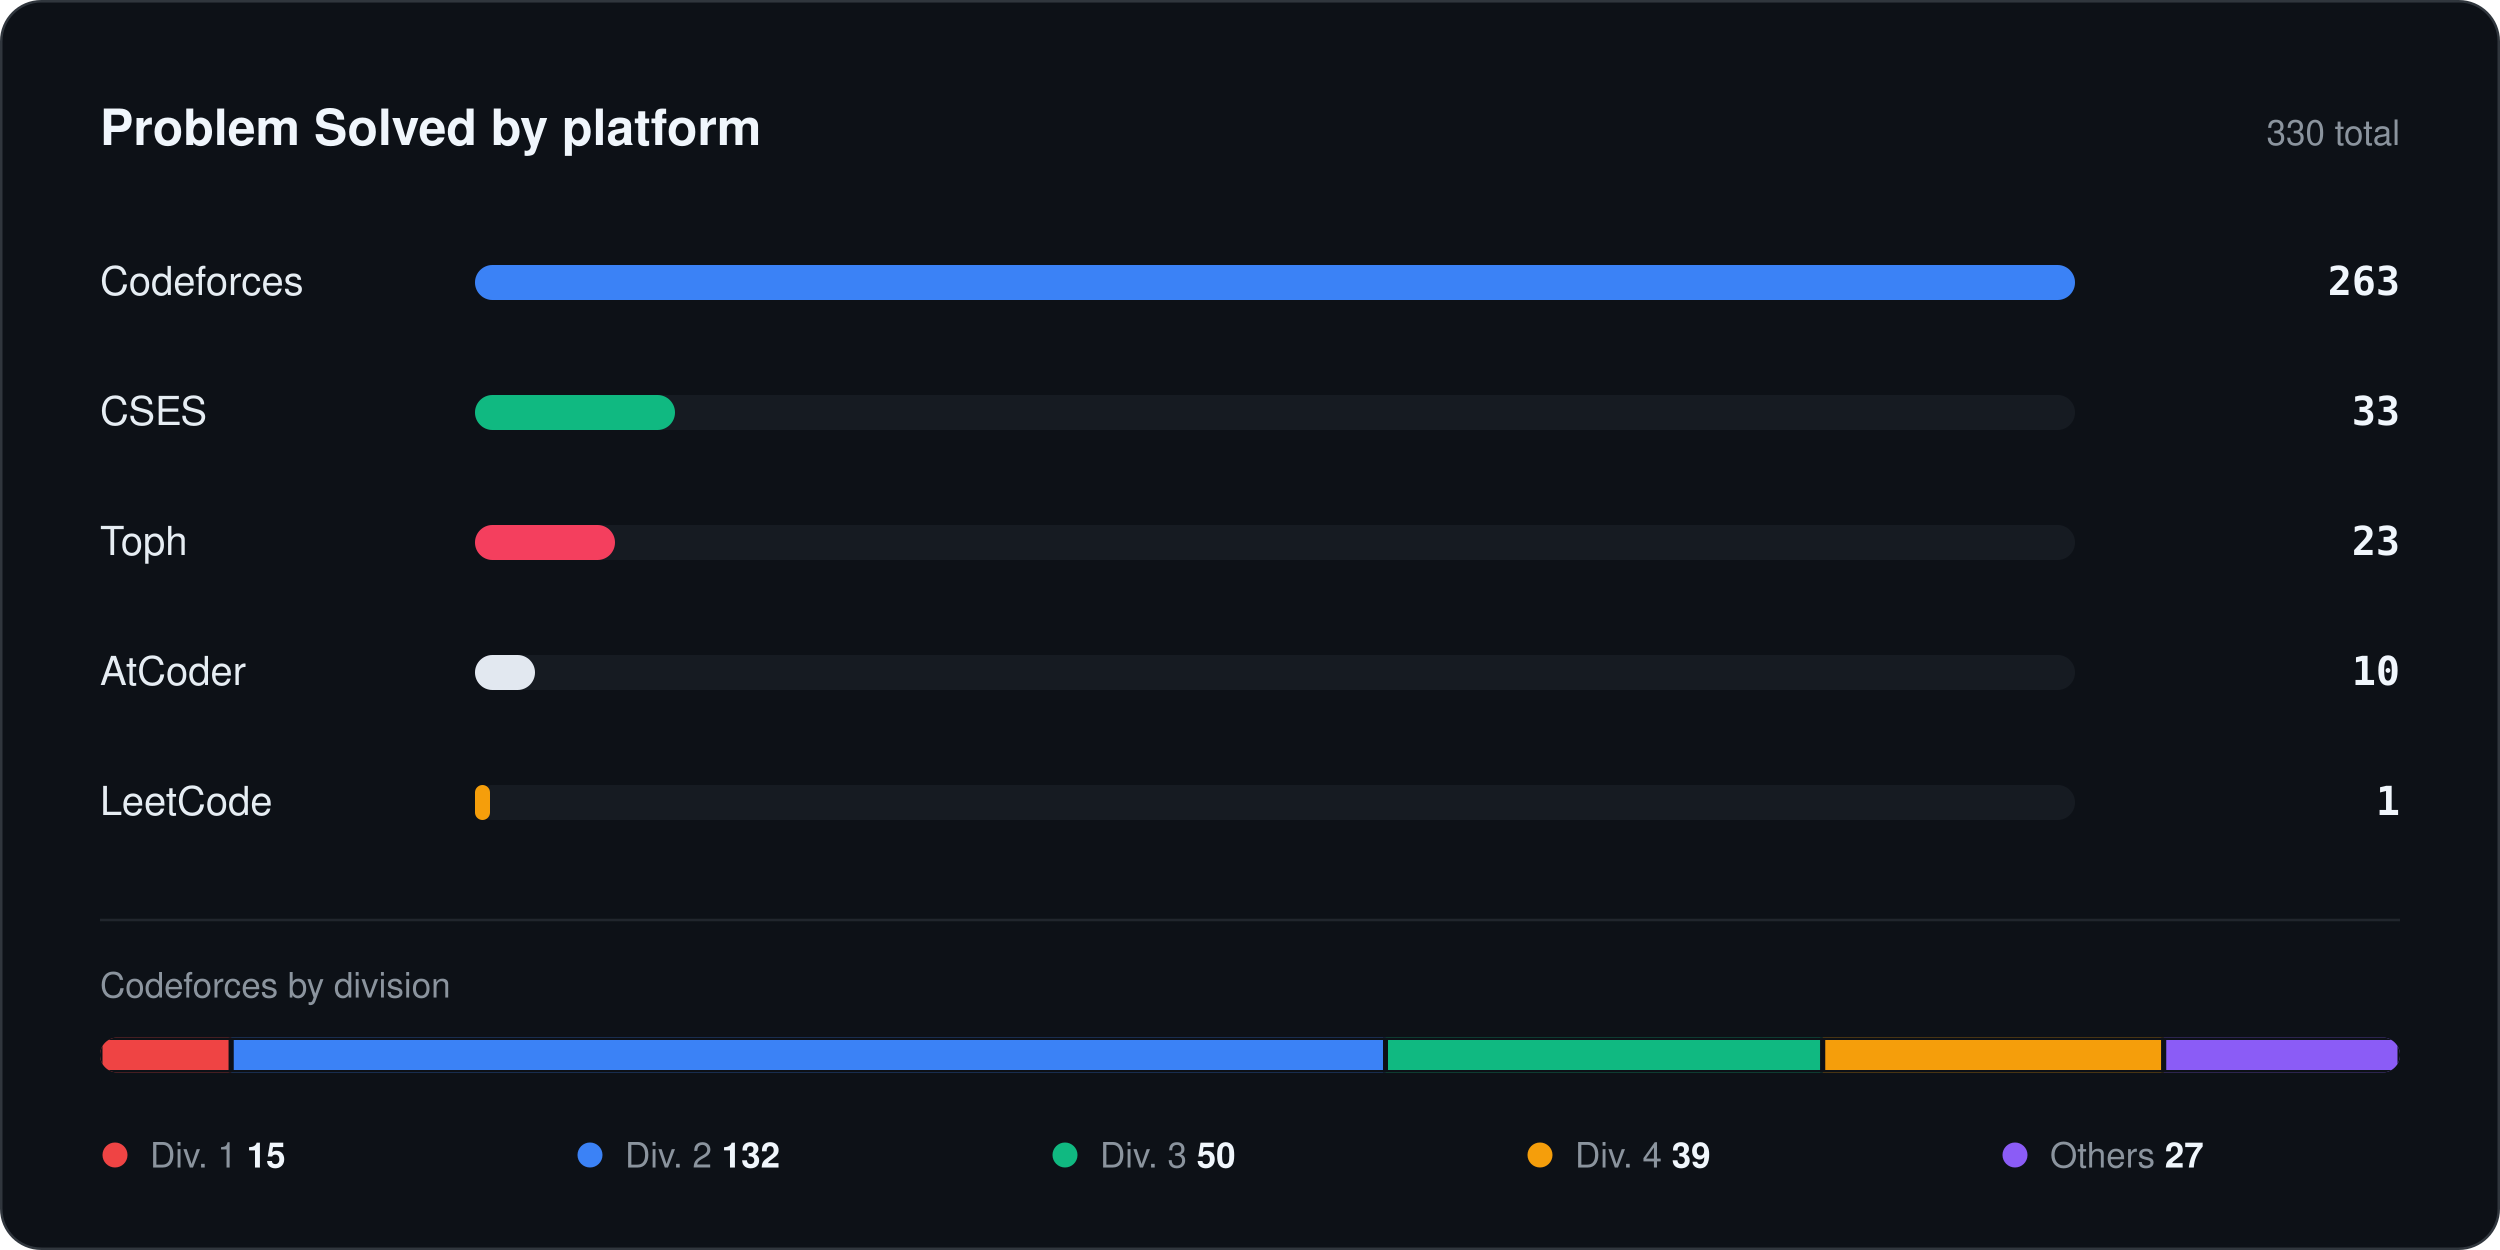
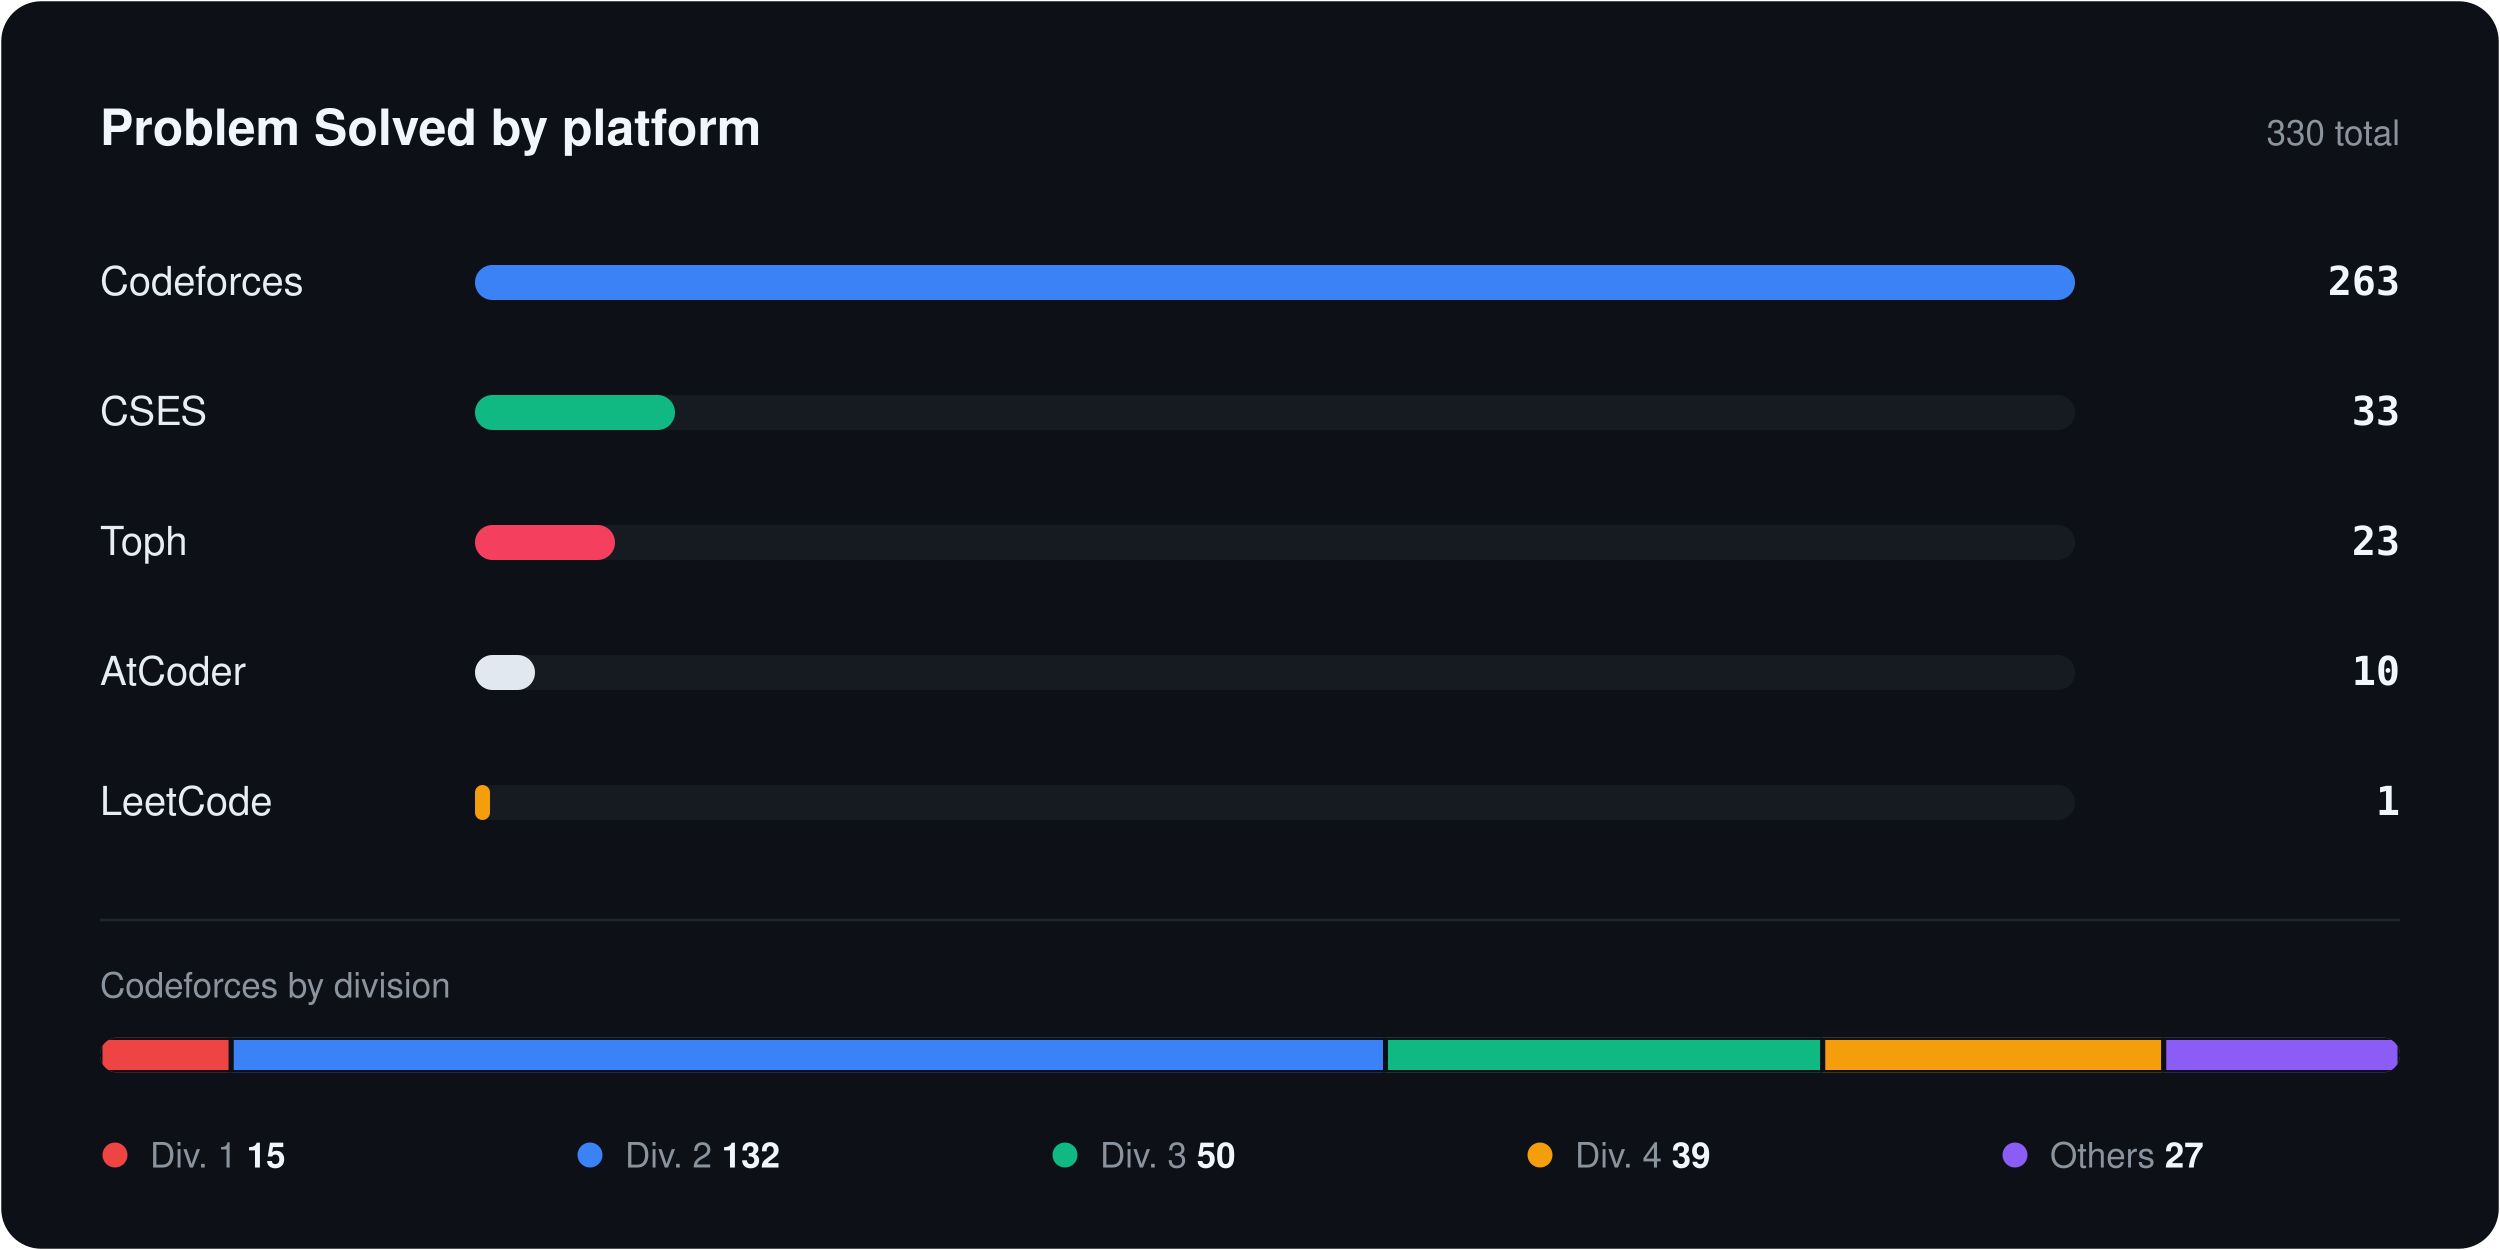
<svg xmlns="http://www.w3.org/2000/svg" viewBox="0 0 1000 500" width="1000" height="500" role="img" aria-label="Solved problems by platform">
  <defs>
    <clipPath id="seg">
      <rect x="40" y="415" width="920" height="14" rx="7" />
    </clipPath>
  </defs>
-   <rect x="0.5" y="0.5" width="999" height="499" rx="16" fill="#0d1117" stroke="#30363d" />
+   <rect x="0.5" y="0.5" width="999" height="499" rx="16" fill="#0d1117" />
  <g font-family="-apple-system,'Segoe UI',Helvetica,Arial,sans-serif">
    <text x="40" y="58" font-size="20" font-weight="700" fill="#f0f6fc">Problem Solved by platform</text>
    <text x="960" y="58" font-size="14" text-anchor="end" fill="#8b949e">330 total</text>
  </g>
  <g font-family="-apple-system,'Segoe UI',Helvetica,Arial,sans-serif" font-size="16" fill="#e6edf3">
    <text x="40" y="118">Codeforces</text>
    <text x="40" y="170">CSES</text>
    <text x="40" y="222">Toph</text>
    <text x="40" y="274">AtCoder</text>
    <text x="40" y="326">LeetCode</text>
  </g>
  <g fill="#161b22">
    <rect x="190" y="106" width="640" height="14" rx="7" />
    <rect x="190" y="158" width="640" height="14" rx="7" />
    <rect x="190" y="210" width="640" height="14" rx="7" />
    <rect x="190" y="262" width="640" height="14" rx="7" />
    <rect x="190" y="314" width="640" height="14" rx="7" />
  </g>
  <rect x="190" y="106" width="640" height="14" rx="7" fill="#3b82f6" />
  <rect x="190" y="158" width="80" height="14" rx="7" fill="#10b981" />
  <rect x="190" y="210" width="56" height="14" rx="7" fill="#f43f5e" />
  <rect x="190" y="262" width="24" height="14" rx="7" fill="#e2e8f0" />
  <rect x="190" y="314" width="6" height="14" rx="3" fill="#f59e0b" />
  <g font-family="ui-monospace,SFMono-Regular,Menlo,Consolas,monospace" font-size="16" font-weight="700" fill="#f0f6fc" text-anchor="end">
    <text x="960" y="118">263</text>
    <text x="960" y="170">33</text>
    <text x="960" y="222">23</text>
    <text x="960" y="274">10</text>
    <text x="960" y="326">1</text>
  </g>
  <line x1="40" y1="368" x2="960" y2="368" stroke="#21262d" />
  <text x="40" y="399" font-family="-apple-system,'Segoe UI',Helvetica,Arial,sans-serif" font-size="14" fill="#8b949e">Codeforces by division</text>
  <g clip-path="url(#seg)" stroke="#0d1117" stroke-width="2">
    <rect x="40" y="415" width="52.5" height="14" fill="#ef4444" />
    <rect x="92.5" y="415" width="461.7" height="14" fill="#3b82f6" />
    <rect x="554.2" y="415" width="174.9" height="14" fill="#10b981" />
    <rect x="729.1" y="415" width="136.4" height="14" fill="#f59e0b" />
    <rect x="865.5" y="415" width="94.5" height="14" fill="#8b5cf6" />
  </g>
  <g font-family="-apple-system,'Segoe UI',Helvetica,Arial,sans-serif" font-size="14" fill="#8b949e">
    <circle cx="46" cy="462" r="5" fill="#ef4444" />
    <text x="60" y="467">Div. 1  <tspan fill="#f0f6fc" font-weight="700">15</tspan>
    </text>
    <circle cx="236" cy="462" r="5" fill="#3b82f6" />
    <text x="250" y="467">Div. 2  <tspan fill="#f0f6fc" font-weight="700">132</tspan>
    </text>
    <circle cx="426" cy="462" r="5" fill="#10b981" />
    <text x="440" y="467">Div. 3  <tspan fill="#f0f6fc" font-weight="700">50</tspan>
    </text>
    <circle cx="616" cy="462" r="5" fill="#f59e0b" />
    <text x="630" y="467">Div. 4  <tspan fill="#f0f6fc" font-weight="700">39</tspan>
    </text>
    <circle cx="806" cy="462" r="5" fill="#8b5cf6" />
    <text x="820" y="467">Others  <tspan fill="#f0f6fc" font-weight="700">27</tspan>
    </text>
  </g>
</svg>
